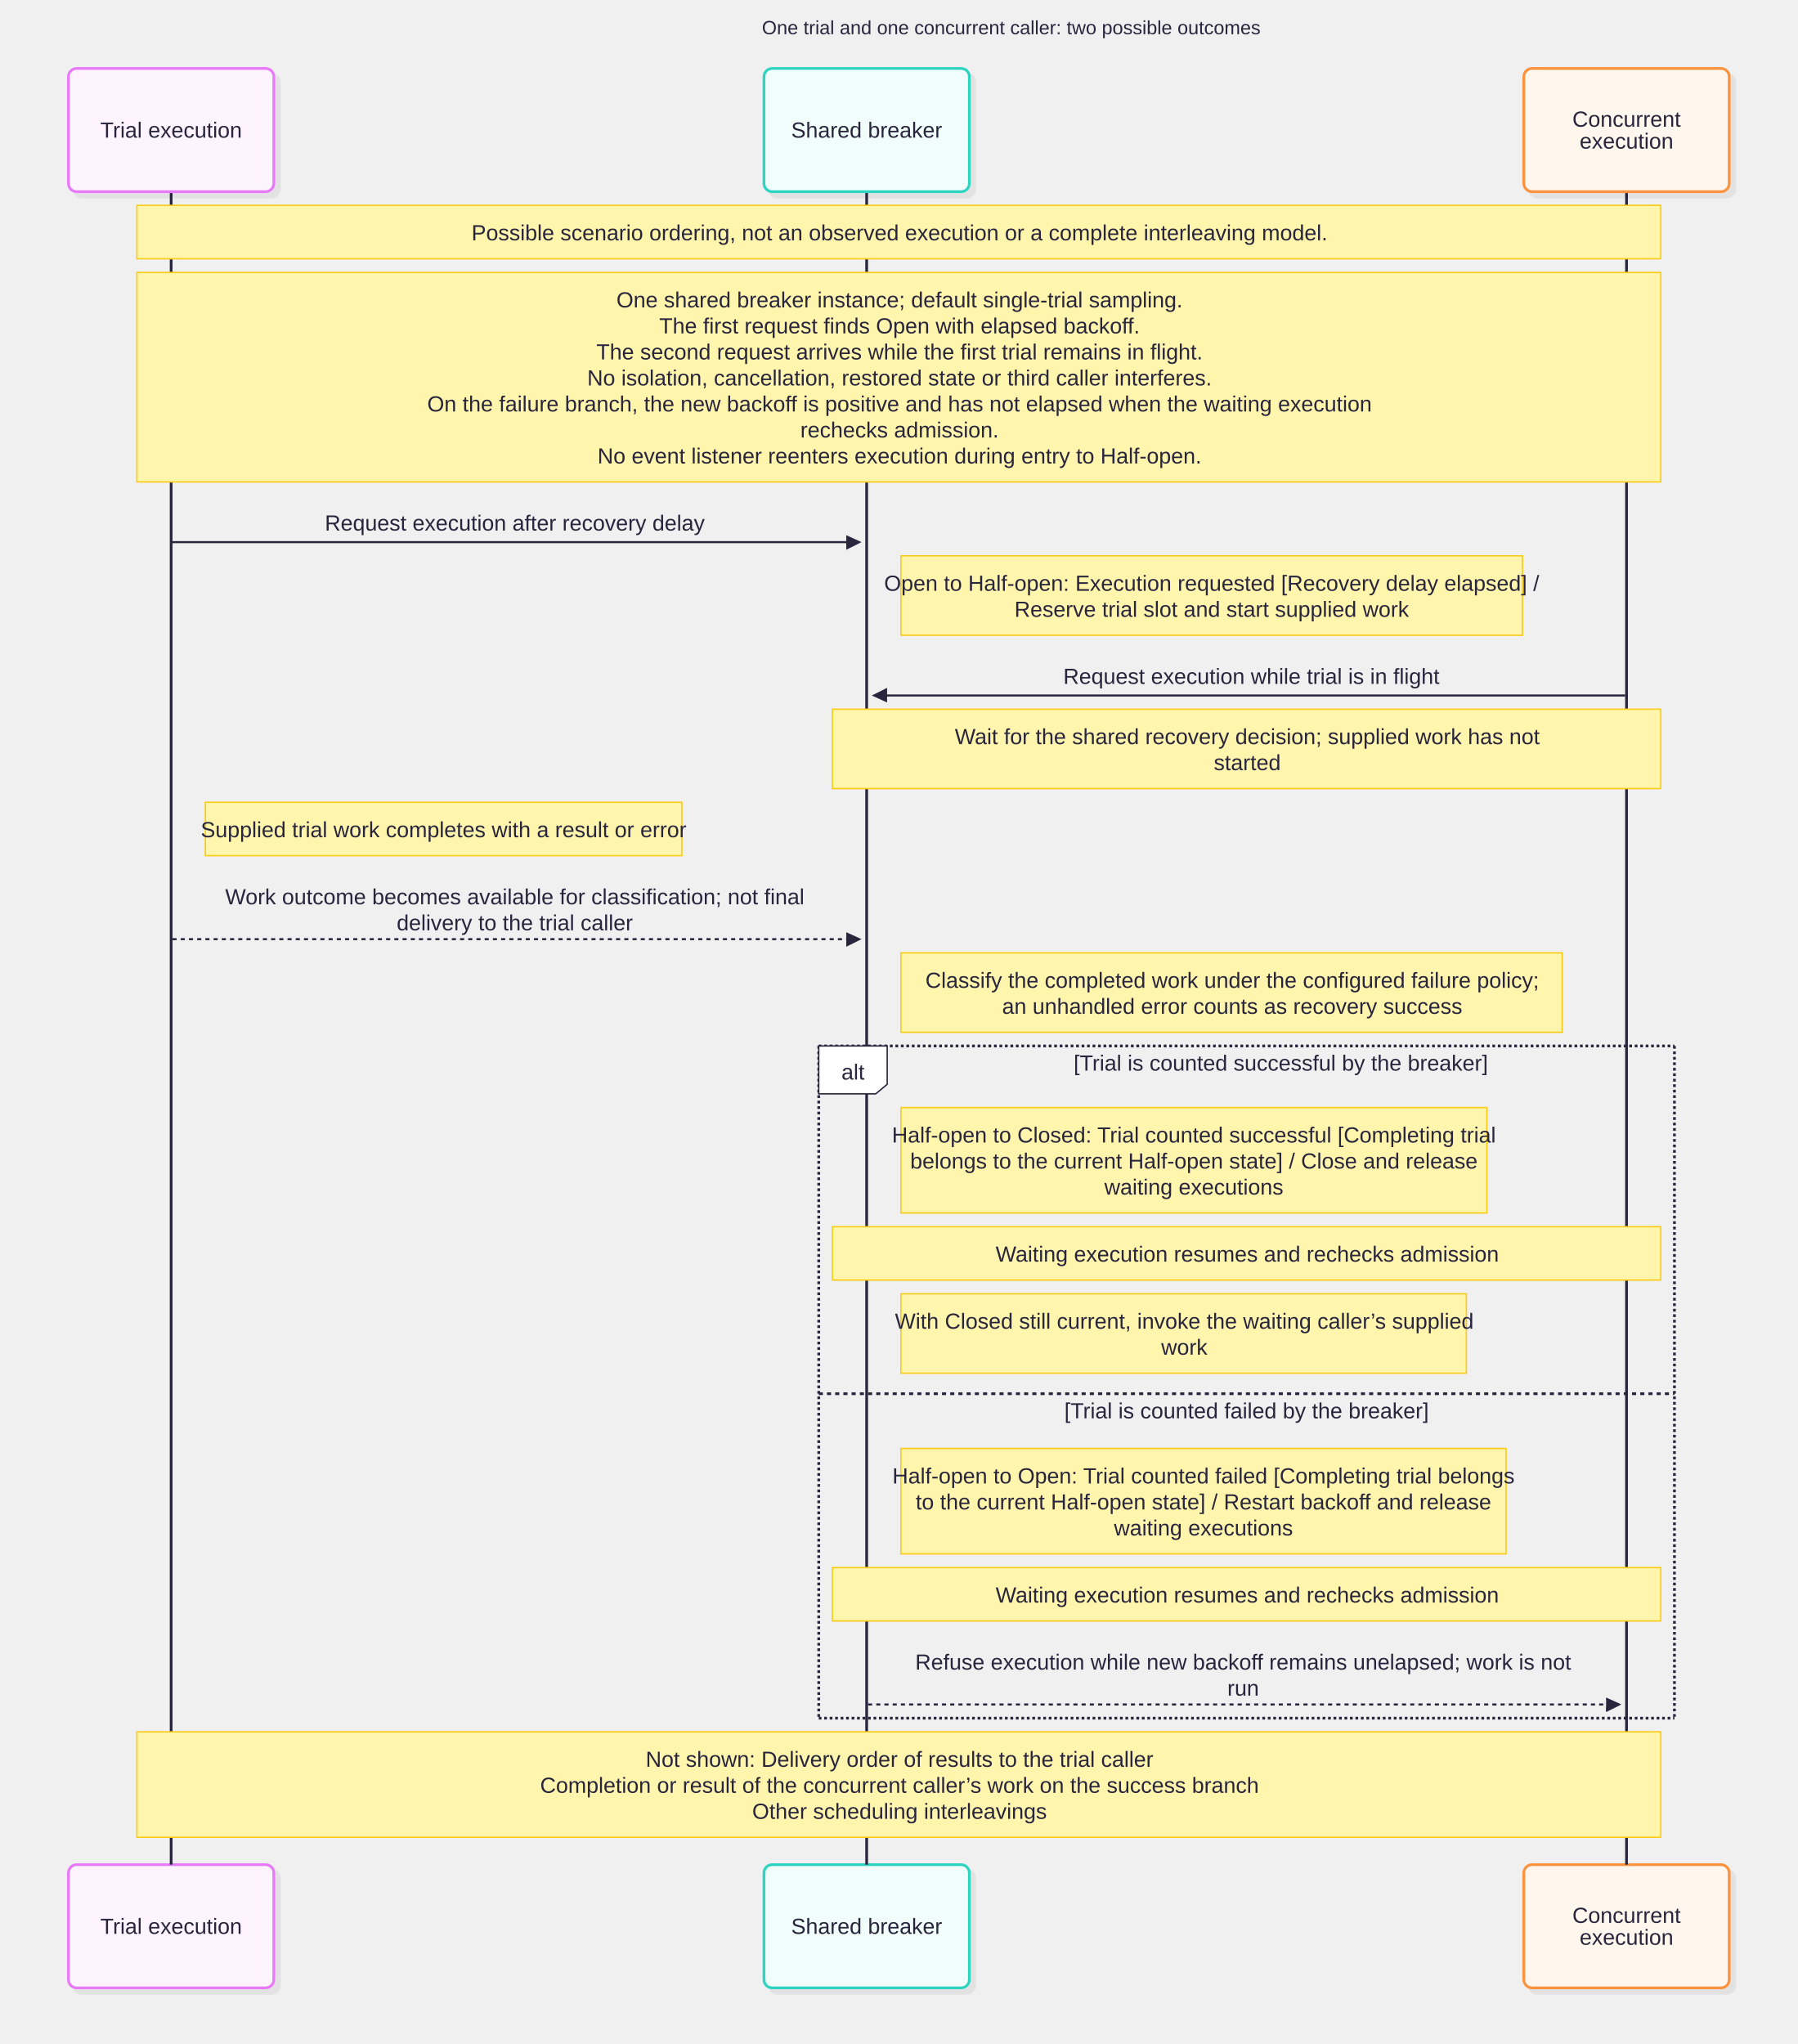
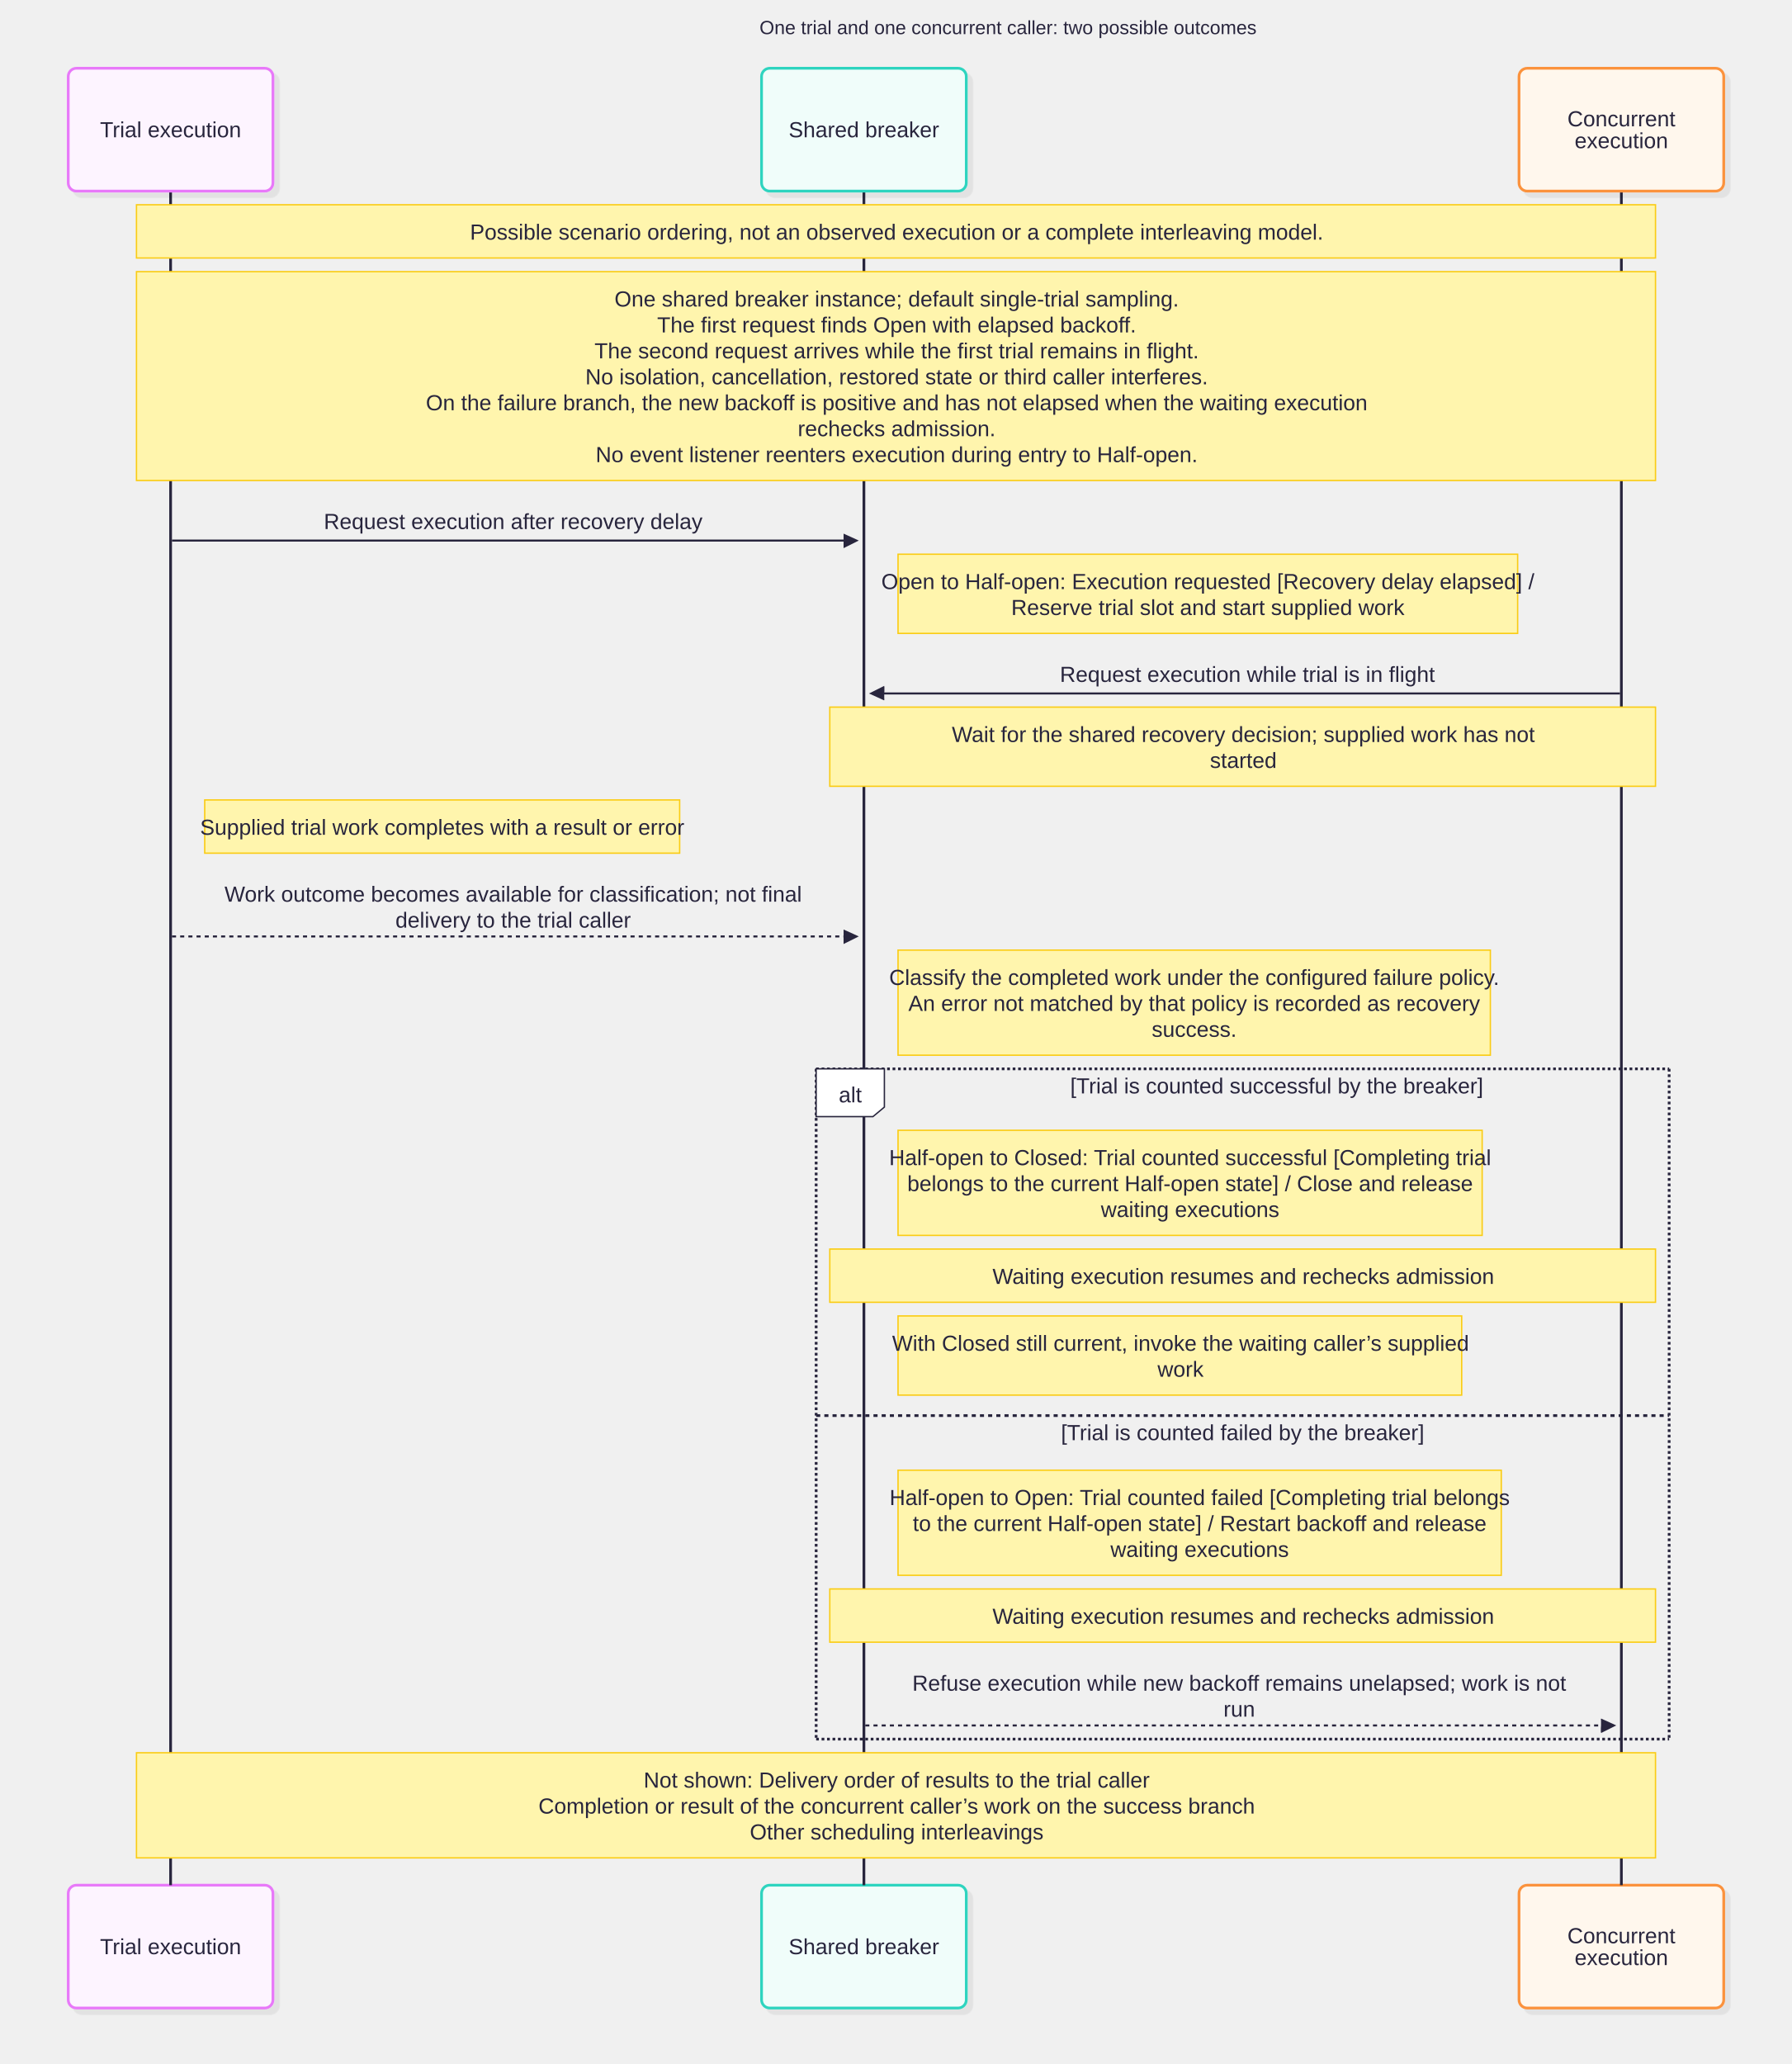
- <svg xmlns="http://www.w3.org/2000/svg" id="my-svg" width="100%" style="max-width: 1800px; background-color: white; max-height: 1800px;" viewBox="-50 -50 1313 1493" role="graphics-document document" aria-roledescription="sequence">
-   <g>
-     <rect x="1063" y="1312" fill="#eaeaea" stroke="#666" width="150" height="90" name="caller" rx="6" ry="6" class="actor actor-bottom" data-look="neo" filter="url(#my-svg-drop-shadow)" style="stroke: rgb(251, 146, 60); fill: rgb(255, 247, 237);" />
-     <text x="1138" y="1357" dominant-baseline="central" alignment-baseline="central" class="actor actor-box" style="text-anchor: middle; font-size: 16px; font-weight: 400;">
+ <svg xmlns="http://www.w3.org/2000/svg" id="my-svg" width="100%" style="max-width: 1800px; background-color: white; max-height: 1800px;" viewBox="-50 -50 1313 1512" role="graphics-document document" aria-roledescription="sequence">
+   <g>
+     <rect x="1063" y="1331" fill="#eaeaea" stroke="#666" width="150" height="90" name="caller" rx="6" ry="6" class="actor actor-bottom" data-look="neo" filter="url(#my-svg-drop-shadow)" style="stroke: rgb(251, 146, 60); fill: rgb(255, 247, 237);" />
+     <text x="1138" y="1376" dominant-baseline="central" alignment-baseline="central" class="actor actor-box" style="text-anchor: middle; font-size: 16px; font-weight: 400;">
      <tspan x="1138" dy="-8">Concurrent</tspan>
    </text>
-     <text x="1138" y="1357" dominant-baseline="central" alignment-baseline="central" class="actor actor-box" style="text-anchor: middle; font-size: 16px; font-weight: 400;">
+     <text x="1138" y="1376" dominant-baseline="central" alignment-baseline="central" class="actor actor-box" style="text-anchor: middle; font-size: 16px; font-weight: 400;">
      <tspan x="1138" dy="8">execution</tspan>
    </text>
  </g>
  <g>
-     <rect x="508" y="1312" fill="#eaeaea" stroke="#666" width="150" height="90" name="breaker" rx="6" ry="6" class="actor actor-bottom" data-look="neo" filter="url(#my-svg-drop-shadow)" style="stroke: rgb(45, 212, 191); fill: rgb(240, 253, 250);" />
-     <text x="583" y="1357" dominant-baseline="central" alignment-baseline="central" class="actor actor-box" style="text-anchor: middle; font-size: 16px; font-weight: 400;">
+     <rect x="508" y="1331" fill="#eaeaea" stroke="#666" width="150" height="90" name="breaker" rx="6" ry="6" class="actor actor-bottom" data-look="neo" filter="url(#my-svg-drop-shadow)" style="stroke: rgb(45, 212, 191); fill: rgb(240, 253, 250);" />
+     <text x="583" y="1376" dominant-baseline="central" alignment-baseline="central" class="actor actor-box" style="text-anchor: middle; font-size: 16px; font-weight: 400;">
      <tspan x="583" dy="0">Shared breaker</tspan>
    </text>
  </g>
  <g>
-     <rect x="0" y="1312" fill="#eaeaea" stroke="#666" width="150" height="90" name="trial" rx="6" ry="6" class="actor actor-bottom" data-look="neo" filter="url(#my-svg-drop-shadow)" style="stroke: rgb(232, 121, 249); fill: rgb(253, 244, 255);" />
-     <text x="75" y="1357" dominant-baseline="central" alignment-baseline="central" class="actor actor-box" style="text-anchor: middle; font-size: 16px; font-weight: 400;">
+     <rect x="0" y="1331" fill="#eaeaea" stroke="#666" width="150" height="90" name="trial" rx="6" ry="6" class="actor actor-bottom" data-look="neo" filter="url(#my-svg-drop-shadow)" style="stroke: rgb(232, 121, 249); fill: rgb(253, 244, 255);" />
+     <text x="75" y="1376" dominant-baseline="central" alignment-baseline="central" class="actor actor-box" style="text-anchor: middle; font-size: 16px; font-weight: 400;">
      <tspan x="75" dy="0">Trial execution</tspan>
    </text>
  </g>
  <g>
-     <line id="actor2" x1="1138" y1="90" x2="1138" y2="1312" class="actor-line 200" stroke-width="0.5px" stroke="#999" name="caller" data-et="life-line" data-id="caller" />
+     <line id="actor2" x1="1138" y1="90" x2="1138" y2="1331" class="actor-line 200" stroke-width="0.5px" stroke="#999" name="caller" data-et="life-line" data-id="caller" />
    <g id="root-2" data-look="neo" data-et="participant" data-type="participant" data-id="caller">
      <rect x="1063" y="0" fill="#eaeaea" stroke="#666" width="150" height="90" name="caller" rx="6" ry="6" class="actor actor-top" data-look="neo" filter="url(#my-svg-drop-shadow)" style="stroke: rgb(251, 146, 60); fill: rgb(255, 247, 237);" />
      <text x="1138" y="45" dominant-baseline="central" alignment-baseline="central" class="actor actor-box" style="text-anchor: middle; font-size: 16px; font-weight: 400;">
        <tspan x="1138" dy="-8">Concurrent</tspan>
      </text>
      <text x="1138" y="45" dominant-baseline="central" alignment-baseline="central" class="actor actor-box" style="text-anchor: middle; font-size: 16px; font-weight: 400;">
        <tspan x="1138" dy="8">execution</tspan>
      </text>
    </g>
  </g>
  <g>
-     <line id="actor1" x1="583" y1="90" x2="583" y2="1312" class="actor-line 200" stroke-width="0.5px" stroke="#999" name="breaker" data-et="life-line" data-id="breaker" />
+     <line id="actor1" x1="583" y1="90" x2="583" y2="1331" class="actor-line 200" stroke-width="0.5px" stroke="#999" name="breaker" data-et="life-line" data-id="breaker" />
    <g id="root-1" data-look="neo" data-et="participant" data-type="participant" data-id="breaker">
      <rect x="508" y="0" fill="#eaeaea" stroke="#666" width="150" height="90" name="breaker" rx="6" ry="6" class="actor actor-top" data-look="neo" filter="url(#my-svg-drop-shadow)" style="stroke: rgb(45, 212, 191); fill: rgb(240, 253, 250);" />
      <text x="583" y="45" dominant-baseline="central" alignment-baseline="central" class="actor actor-box" style="text-anchor: middle; font-size: 16px; font-weight: 400;">
        <tspan x="583" dy="0">Shared breaker</tspan>
      </text>
    </g>
  </g>
  <g>
-     <line id="actor0" x1="75" y1="90" x2="75" y2="1312" class="actor-line 200" stroke-width="0.5px" stroke="#999" name="trial" data-et="life-line" data-id="trial" />
+     <line id="actor0" x1="75" y1="90" x2="75" y2="1331" class="actor-line 200" stroke-width="0.5px" stroke="#999" name="trial" data-et="life-line" data-id="trial" />
    <g id="root-0" data-look="neo" data-et="participant" data-type="participant" data-id="trial">
      <rect x="0" y="0" fill="#eaeaea" stroke="#666" width="150" height="90" name="trial" rx="6" ry="6" class="actor actor-top" data-look="neo" filter="url(#my-svg-drop-shadow)" style="stroke: rgb(232, 121, 249); fill: rgb(253, 244, 255);" />
      <text x="75" y="45" dominant-baseline="central" alignment-baseline="central" class="actor actor-box" style="text-anchor: middle; font-size: 16px; font-weight: 400;">
        <tspan x="75" dy="0">Trial execution</tspan>
      </text>
    </g>
  </g>
  <style>#my-svg{font-family:"Recursive Variable",arial,sans-serif;font-size:14px;fill:#28253D;}@keyframes edge-animation-frame{from{stroke-dashoffset:0;}}@keyframes dash{to{stroke-dashoffset:0;}}#my-svg .edge-animation-slow{stroke-dasharray:9,5!important;stroke-dashoffset:900;animation:dash 50s linear infinite;stroke-linecap:round;}#my-svg .edge-animation-fast{stroke-dasharray:9,5!important;stroke-dashoffset:900;animation:dash 20s linear infinite;stroke-linecap:round;}#my-svg .error-icon{fill:#ffffff;}#my-svg .error-text{fill:#000000;stroke:#000000;}#my-svg .edge-thickness-normal{stroke-width:2px;}#my-svg .edge-thickness-thick{stroke-width:3.5px;}#my-svg .edge-pattern-solid{stroke-dasharray:0;}#my-svg .edge-thickness-invisible{stroke-width:0;fill:none;}#my-svg .edge-pattern-dashed{stroke-dasharray:3;}#my-svg .edge-pattern-dotted{stroke-dasharray:2;}#my-svg .marker{fill:#000000;stroke:#000000;}#my-svg .marker.cross{stroke:#000000;}#my-svg svg{font-family:"Recursive Variable",arial,sans-serif;font-size:14px;}#my-svg p{margin:0;}#my-svg .actor{stroke:#28253D;fill:#ffffff;stroke-width:2;}#my-svg rect.actor.outer-path[data-look="neo"]{filter:url(#drop-shadow);}#my-svg rect.note[data-look="neo"]{stroke:#FACC15;fill:#fff5ad;filter:url(#drop-shadow);}#my-svg text.actor&gt;tspan{fill:#28253D;stroke:none;}#my-svg .actor-line{stroke:#28253D;}#my-svg .innerArc{stroke-width:1.5;stroke-dasharray:none;}#my-svg .messageLine0{stroke-width:1.5;stroke-dasharray:none;stroke:#28253D;}#my-svg .messageLine1{stroke-width:1.5;stroke-dasharray:2,2;stroke:#28253D;}#my-svg [id$="-arrowhead"] path{fill:#28253D;stroke:#28253D;}#my-svg .sequenceNumber{fill:#ffffff;}#my-svg [id$="-sequencenumber"]{fill:#28253D;}#my-svg [id$="-crosshead"] path{fill:#28253D;stroke:#28253D;}#my-svg .messageText{fill:#28253D;stroke:none;}#my-svg .labelBox{stroke:#28253D;fill:#ffffff;filter:url(#drop-shadow);}#my-svg .labelText,#my-svg .labelText&gt;tspan{fill:#28253D;stroke:none;}#my-svg .loopText,#my-svg .loopText&gt;tspan{fill:#28253D;stroke:none;}#my-svg .sectionTitle,#my-svg .sectionTitle&gt;tspan{fill:#28253D;stroke:none;}#my-svg .loopLine{stroke-width:2px;stroke-dasharray:2,2;stroke:#28253D;fill:#28253D;}#my-svg .note{stroke:#FACC15;fill:#fff5ad;}#my-svg .noteText,#my-svg .noteText&gt;tspan{fill:#28253D;stroke:none;}#my-svg .activation0{fill:hsl(-120, 0%, 80%);stroke:hsl(-120, 0%, 70%);}#my-svg .activation1{fill:hsl(-120, 0%, 80%);stroke:hsl(-120, 0%, 70%);}#my-svg .activation2{fill:hsl(-120, 0%, 80%);stroke:hsl(-120, 0%, 70%);}#my-svg .actorPopupMenu{position:absolute;}#my-svg .actorPopupMenuPanel{position:absolute;fill:#ffffff;box-shadow:0px 8px 16px 0px rgba(0,0,0,0.2);filter:drop-shadow(3px 5px 2px rgb(0 0 0 / 0.4));}#my-svg .actor-man circle,#my-svg line{fill:#ffffff;stroke-width:2px;}#my-svg g rect.rect{filter:url(#drop-shadow);stroke:#28253D;}#my-svg .node .neo-node{stroke:#28253D;}#my-svg [data-look="neo"].node rect,#my-svg [data-look="neo"].cluster rect,#my-svg [data-look="neo"].node polygon{stroke:#28253D;filter:url(#my-svg-drop-shadow);}#my-svg [data-look="neo"].swimlane.cluster rect{filter:none;}#my-svg [data-look="neo"].node path{stroke:#28253D;stroke-width:2px;}#my-svg [data-look="neo"].node .outer-path{filter:url(#my-svg-drop-shadow);}#my-svg [data-look="neo"].node .neo-line path{stroke:#28253D;filter:none;}#my-svg [data-look="neo"].node circle{stroke:#28253D;filter:url(#my-svg-drop-shadow);}#my-svg [data-look="neo"].node circle .state-start{fill:#000000;}#my-svg [data-look="neo"].icon-shape .icon{fill:#28253D;filter:url(#my-svg-drop-shadow);}#my-svg [data-look="neo"].icon-shape .icon-neo path{stroke:#28253D;filter:url(#my-svg-drop-shadow);}#my-svg :root{--mermaid-font-family:"trebuchet ms",verdana,arial,sans-serif;}</style>
  <g />
  <defs>
    <symbol id="my-svg-computer" width="24" height="24">
      <path transform="scale(.5)" d="M2 2v13h20v-13h-20zm18 11h-16v-9h16v9zm-10.228 6l.466-1h3.524l.467 1h-4.457zm14.228 3h-24l2-6h2.104l-1.33 4h18.45l-1.297-4h2.073l2 6zm-5-10h-14v-7h14v7z" />
    </symbol>
  </defs>
  <defs>
    <symbol id="my-svg-database" fill-rule="evenodd" clip-rule="evenodd">
      <path transform="scale(.5)" d="M12.258.001l.256.004.255.005.253.008.251.01.249.012.247.015.246.016.242.019.241.02.239.023.236.024.233.027.231.028.229.031.225.032.223.034.22.036.217.038.214.04.211.041.208.043.205.045.201.046.198.048.194.05.191.051.187.053.183.054.18.056.175.057.172.059.168.06.163.061.16.063.155.064.15.066.074.033.073.033.071.034.07.034.069.035.068.035.067.035.066.035.064.036.064.036.062.036.06.036.06.037.058.037.058.037.055.038.055.038.053.038.052.038.051.039.05.039.048.039.047.039.045.04.044.04.043.04.041.04.04.041.039.041.037.041.036.041.034.041.033.042.032.042.03.042.029.042.027.042.026.043.024.043.023.043.021.043.02.043.018.044.017.043.015.044.013.044.012.044.011.045.009.044.007.045.006.045.004.045.002.045.001.045v17l-.001.045-.002.045-.004.045-.006.045-.007.045-.009.044-.011.045-.012.044-.013.044-.015.044-.017.043-.018.044-.02.043-.021.043-.023.043-.024.043-.026.043-.027.042-.029.042-.03.042-.032.042-.033.042-.034.041-.036.041-.037.041-.039.041-.04.041-.041.04-.043.04-.044.04-.045.04-.047.039-.048.039-.05.039-.051.039-.052.038-.053.038-.055.038-.055.038-.058.037-.058.037-.06.037-.06.036-.062.036-.064.036-.064.036-.066.035-.067.035-.068.035-.069.035-.07.034-.071.034-.073.033-.074.033-.15.066-.155.064-.16.063-.163.061-.168.06-.172.059-.175.057-.18.056-.183.054-.187.053-.191.051-.194.05-.198.048-.201.046-.205.045-.208.043-.211.041-.214.04-.217.038-.22.036-.223.034-.225.032-.229.031-.231.028-.233.027-.236.024-.239.023-.241.02-.242.019-.246.016-.247.015-.249.012-.251.01-.253.008-.255.005-.256.004-.258.001-.258-.001-.256-.004-.255-.005-.253-.008-.251-.01-.249-.012-.247-.015-.245-.016-.243-.019-.241-.02-.238-.023-.236-.024-.234-.027-.231-.028-.228-.031-.226-.032-.223-.034-.22-.036-.217-.038-.214-.04-.211-.041-.208-.043-.204-.045-.201-.046-.198-.048-.195-.05-.19-.051-.187-.053-.184-.054-.179-.056-.176-.057-.172-.059-.167-.06-.164-.061-.159-.063-.155-.064-.151-.066-.074-.033-.072-.033-.072-.034-.07-.034-.069-.035-.068-.035-.067-.035-.066-.035-.064-.036-.063-.036-.062-.036-.061-.036-.06-.037-.058-.037-.057-.037-.056-.038-.055-.038-.053-.038-.052-.038-.051-.039-.049-.039-.049-.039-.046-.039-.046-.04-.044-.04-.043-.04-.041-.04-.04-.041-.039-.041-.037-.041-.036-.041-.034-.041-.033-.042-.032-.042-.03-.042-.029-.042-.027-.042-.026-.043-.024-.043-.023-.043-.021-.043-.02-.043-.018-.044-.017-.043-.015-.044-.013-.044-.012-.044-.011-.045-.009-.044-.007-.045-.006-.045-.004-.045-.002-.045-.001-.045v-17l.001-.045.002-.045.004-.045.006-.045.007-.045.009-.044.011-.045.012-.044.013-.044.015-.044.017-.043.018-.044.02-.043.021-.043.023-.043.024-.043.026-.043.027-.042.029-.042.03-.042.032-.042.033-.042.034-.041.036-.041.037-.041.039-.041.04-.041.041-.04.043-.04.044-.04.046-.04.046-.039.049-.039.049-.039.051-.039.052-.038.053-.038.055-.038.056-.038.057-.037.058-.037.06-.037.061-.036.062-.036.063-.036.064-.036.066-.035.067-.035.068-.035.069-.035.07-.034.072-.034.072-.033.074-.033.151-.066.155-.064.159-.063.164-.061.167-.06.172-.059.176-.057.179-.056.184-.054.187-.053.19-.051.195-.05.198-.048.201-.046.204-.045.208-.043.211-.041.214-.04.217-.038.22-.036.223-.034.226-.032.228-.031.231-.028.234-.027.236-.024.238-.023.241-.02.243-.019.245-.016.247-.015.249-.012.251-.01.253-.008.255-.005.256-.004.258-.001.258.001zm-9.258 20.499v.01l.001.021.003.021.004.022.005.021.006.022.007.022.009.023.01.022.011.023.012.023.013.023.015.023.016.024.017.023.018.024.019.024.021.024.022.025.023.024.024.025.052.049.056.05.061.051.066.051.07.051.075.051.079.052.084.052.088.052.092.052.097.052.102.051.105.052.11.052.114.051.119.051.123.051.127.05.131.05.135.05.139.048.144.049.147.047.152.047.155.047.16.045.163.045.167.043.171.043.176.041.178.041.183.039.187.039.19.037.194.035.197.035.202.033.204.031.209.03.212.029.216.027.219.025.222.024.226.021.23.02.233.018.236.016.24.015.243.012.246.01.249.008.253.005.256.004.259.001.26-.001.257-.004.254-.005.25-.008.247-.011.244-.012.241-.014.237-.016.233-.018.231-.021.226-.021.224-.024.22-.026.216-.027.212-.028.21-.031.205-.031.202-.034.198-.034.194-.036.191-.037.187-.039.183-.04.179-.04.175-.042.172-.043.168-.044.163-.045.16-.046.155-.046.152-.047.148-.048.143-.049.139-.049.136-.05.131-.05.126-.05.123-.051.118-.052.114-.051.11-.052.106-.052.101-.052.096-.052.092-.052.088-.053.083-.051.079-.052.074-.052.07-.051.065-.051.06-.051.056-.05.051-.05.023-.024.023-.025.021-.024.02-.024.019-.024.018-.024.017-.024.015-.023.014-.024.013-.023.012-.023.01-.023.01-.022.008-.022.006-.022.006-.022.004-.022.004-.021.001-.021.001-.021v-4.127l-.077.055-.08.053-.083.054-.085.053-.087.052-.09.052-.093.051-.095.05-.097.05-.1.049-.102.049-.105.048-.106.047-.109.047-.111.046-.114.045-.115.045-.118.044-.12.043-.122.042-.124.042-.126.041-.128.04-.13.04-.132.038-.134.038-.135.037-.138.037-.139.035-.142.035-.143.034-.144.033-.147.032-.148.031-.15.03-.151.03-.153.029-.154.027-.156.027-.158.026-.159.025-.161.024-.162.023-.163.022-.165.021-.166.02-.167.019-.169.018-.169.017-.171.016-.173.015-.173.014-.175.013-.175.012-.177.011-.178.01-.179.008-.179.008-.181.006-.182.005-.182.004-.184.003-.184.002h-.37l-.184-.002-.184-.003-.182-.004-.182-.005-.181-.006-.179-.008-.179-.008-.178-.01-.176-.011-.176-.012-.175-.013-.173-.014-.172-.015-.171-.016-.17-.017-.169-.018-.167-.019-.166-.02-.165-.021-.163-.022-.162-.023-.161-.024-.159-.025-.157-.026-.156-.027-.155-.027-.153-.029-.151-.03-.15-.03-.148-.031-.146-.032-.145-.033-.143-.034-.141-.035-.14-.035-.137-.037-.136-.037-.134-.038-.132-.038-.13-.04-.128-.04-.126-.041-.124-.042-.122-.042-.12-.044-.117-.043-.116-.045-.113-.045-.112-.046-.109-.047-.106-.047-.105-.048-.102-.049-.1-.049-.097-.05-.095-.05-.093-.052-.09-.051-.087-.052-.085-.053-.083-.054-.08-.054-.077-.054v4.127zm0-5.654v.011l.001.021.003.021.004.021.005.022.006.022.007.022.009.022.01.022.011.023.012.023.013.023.015.024.016.023.017.024.018.024.019.024.021.024.022.024.023.025.024.024.052.05.056.05.061.05.066.051.07.051.075.052.079.051.084.052.088.052.092.052.097.052.102.052.105.052.11.051.114.051.119.052.123.05.127.051.131.05.135.049.139.049.144.048.147.048.152.047.155.046.16.045.163.045.167.044.171.042.176.042.178.04.183.04.187.038.19.037.194.036.197.034.202.033.204.032.209.03.212.028.216.027.219.025.222.024.226.022.23.02.233.018.236.016.24.014.243.012.246.01.249.008.253.006.256.003.259.001.26-.001.257-.003.254-.006.25-.008.247-.01.244-.012.241-.015.237-.016.233-.018.231-.02.226-.022.224-.024.22-.025.216-.027.212-.029.21-.03.205-.032.202-.033.198-.035.194-.036.191-.037.187-.039.183-.039.179-.041.175-.042.172-.043.168-.044.163-.045.16-.045.155-.047.152-.047.148-.048.143-.048.139-.05.136-.049.131-.05.126-.051.123-.051.118-.051.114-.052.11-.052.106-.052.101-.052.096-.052.092-.052.088-.052.083-.052.079-.052.074-.051.07-.052.065-.051.06-.05.056-.051.051-.049.023-.025.023-.024.021-.025.02-.024.019-.024.018-.024.017-.024.015-.023.014-.023.013-.024.012-.022.01-.023.01-.023.008-.022.006-.022.006-.022.004-.021.004-.022.001-.021.001-.021v-4.139l-.077.054-.08.054-.083.054-.085.052-.087.053-.09.051-.093.051-.095.051-.097.05-.1.049-.102.049-.105.048-.106.047-.109.047-.111.046-.114.045-.115.044-.118.044-.12.044-.122.042-.124.042-.126.041-.128.04-.13.039-.132.039-.134.038-.135.037-.138.036-.139.036-.142.035-.143.033-.144.033-.147.033-.148.031-.15.03-.151.03-.153.028-.154.028-.156.027-.158.026-.159.025-.161.024-.162.023-.163.022-.165.021-.166.02-.167.019-.169.018-.169.017-.171.016-.173.015-.173.014-.175.013-.175.012-.177.011-.178.009-.179.009-.179.007-.181.007-.182.005-.182.004-.184.003-.184.002h-.37l-.184-.002-.184-.003-.182-.004-.182-.005-.181-.007-.179-.007-.179-.009-.178-.009-.176-.011-.176-.012-.175-.013-.173-.014-.172-.015-.171-.016-.17-.017-.169-.018-.167-.019-.166-.02-.165-.021-.163-.022-.162-.023-.161-.024-.159-.025-.157-.026-.156-.027-.155-.028-.153-.028-.151-.03-.15-.03-.148-.031-.146-.033-.145-.033-.143-.033-.141-.035-.14-.036-.137-.036-.136-.037-.134-.038-.132-.039-.13-.039-.128-.04-.126-.041-.124-.042-.122-.043-.12-.043-.117-.044-.116-.044-.113-.046-.112-.046-.109-.046-.106-.047-.105-.048-.102-.049-.1-.049-.097-.05-.095-.051-.093-.051-.09-.051-.087-.053-.085-.052-.083-.054-.08-.054-.077-.054v4.139zm0-5.666v.011l.001.02.003.022.004.021.005.022.006.021.007.022.009.023.01.022.011.023.012.023.013.023.015.023.016.024.017.024.018.023.019.024.021.025.022.024.023.024.024.025.052.05.056.05.061.05.066.051.07.051.075.052.079.051.084.052.088.052.092.052.097.052.102.052.105.051.11.052.114.051.119.051.123.051.127.05.131.05.135.05.139.049.144.048.147.048.152.047.155.046.16.045.163.045.167.043.171.043.176.042.178.04.183.04.187.038.19.037.194.036.197.034.202.033.204.032.209.03.212.028.216.027.219.025.222.024.226.021.23.02.233.018.236.017.24.014.243.012.246.01.249.008.253.006.256.003.259.001.26-.001.257-.003.254-.006.25-.008.247-.01.244-.013.241-.014.237-.016.233-.018.231-.02.226-.022.224-.024.22-.025.216-.027.212-.029.21-.03.205-.032.202-.033.198-.035.194-.036.191-.037.187-.039.183-.039.179-.041.175-.042.172-.043.168-.044.163-.045.16-.045.155-.047.152-.047.148-.048.143-.049.139-.049.136-.049.131-.051.126-.05.123-.051.118-.052.114-.051.11-.052.106-.052.101-.052.096-.052.092-.052.088-.052.083-.052.079-.052.074-.052.07-.051.065-.051.06-.051.056-.05.051-.049.023-.025.023-.025.021-.024.02-.024.019-.024.018-.024.017-.024.015-.023.014-.024.013-.023.012-.023.01-.022.01-.023.008-.022.006-.022.006-.022.004-.022.004-.021.001-.021.001-.021v-4.153l-.077.054-.08.054-.083.053-.085.053-.087.053-.09.051-.093.051-.095.051-.097.05-.1.049-.102.048-.105.048-.106.048-.109.046-.111.046-.114.046-.115.044-.118.044-.12.043-.122.043-.124.042-.126.041-.128.04-.13.039-.132.039-.134.038-.135.037-.138.036-.139.036-.142.034-.143.034-.144.033-.147.032-.148.032-.15.03-.151.03-.153.028-.154.028-.156.027-.158.026-.159.024-.161.024-.162.023-.163.023-.165.021-.166.02-.167.019-.169.018-.169.017-.171.016-.173.015-.173.014-.175.013-.175.012-.177.01-.178.01-.179.009-.179.007-.181.006-.182.006-.182.004-.184.003-.184.001-.185.001-.185-.001-.184-.001-.184-.003-.182-.004-.182-.006-.181-.006-.179-.007-.179-.009-.178-.01-.176-.01-.176-.012-.175-.013-.173-.014-.172-.015-.171-.016-.17-.017-.169-.018-.167-.019-.166-.02-.165-.021-.163-.023-.162-.023-.161-.024-.159-.024-.157-.026-.156-.027-.155-.028-.153-.028-.151-.03-.15-.03-.148-.032-.146-.032-.145-.033-.143-.034-.141-.034-.14-.036-.137-.036-.136-.037-.134-.038-.132-.039-.13-.039-.128-.041-.126-.041-.124-.041-.122-.043-.12-.043-.117-.044-.116-.044-.113-.046-.112-.046-.109-.046-.106-.048-.105-.048-.102-.048-.1-.05-.097-.049-.095-.051-.093-.051-.09-.052-.087-.052-.085-.053-.083-.053-.08-.054-.077-.054v4.153zm8.74-8.179l-.257.004-.254.005-.25.008-.247.011-.244.012-.241.014-.237.016-.233.018-.231.021-.226.022-.224.023-.22.026-.216.027-.212.028-.21.031-.205.032-.202.033-.198.034-.194.036-.191.038-.187.038-.183.04-.179.041-.175.042-.172.043-.168.043-.163.045-.16.046-.155.046-.152.048-.148.048-.143.048-.139.049-.136.05-.131.05-.126.051-.123.051-.118.051-.114.052-.11.052-.106.052-.101.052-.096.052-.092.052-.088.052-.083.052-.079.052-.074.051-.07.052-.065.051-.06.05-.056.05-.051.05-.023.025-.023.024-.021.024-.02.025-.019.024-.018.024-.017.023-.015.024-.014.023-.013.023-.012.023-.01.023-.01.022-.008.022-.006.023-.006.021-.004.022-.004.021-.001.021-.001.021.001.021.001.021.004.021.004.022.006.021.006.023.008.022.01.022.01.023.012.023.013.023.014.023.015.024.017.023.018.024.019.024.02.025.021.024.023.024.023.025.051.05.056.05.06.05.065.051.07.052.074.051.079.052.083.052.088.052.092.052.096.052.101.052.106.052.11.052.114.052.118.051.123.051.126.051.131.05.136.05.139.049.143.048.148.048.152.048.155.046.16.046.163.045.168.043.172.043.175.042.179.041.183.04.187.038.191.038.194.036.198.034.202.033.205.032.21.031.212.028.216.027.22.026.224.023.226.022.231.021.233.018.237.016.241.014.244.012.247.011.25.008.254.005.257.004.26.001.26-.001.257-.004.254-.005.25-.008.247-.011.244-.012.241-.014.237-.016.233-.018.231-.021.226-.022.224-.023.22-.026.216-.027.212-.028.21-.031.205-.032.202-.033.198-.034.194-.036.191-.038.187-.038.183-.04.179-.041.175-.042.172-.043.168-.043.163-.045.16-.046.155-.046.152-.048.148-.048.143-.048.139-.049.136-.05.131-.05.126-.051.123-.051.118-.051.114-.052.11-.052.106-.052.101-.052.096-.052.092-.052.088-.052.083-.052.079-.052.074-.051.07-.052.065-.051.06-.05.056-.05.051-.05.023-.025.023-.024.021-.024.02-.025.019-.024.018-.024.017-.023.015-.024.014-.023.013-.023.012-.023.01-.023.01-.022.008-.022.006-.023.006-.021.004-.022.004-.021.001-.021.001-.021-.001-.021-.001-.021-.004-.021-.004-.022-.006-.021-.006-.023-.008-.022-.01-.022-.01-.023-.012-.023-.013-.023-.014-.023-.015-.024-.017-.023-.018-.024-.019-.024-.02-.025-.021-.024-.023-.024-.023-.025-.051-.05-.056-.05-.06-.05-.065-.051-.07-.052-.074-.051-.079-.052-.083-.052-.088-.052-.092-.052-.096-.052-.101-.052-.106-.052-.11-.052-.114-.052-.118-.051-.123-.051-.126-.051-.131-.05-.136-.05-.139-.049-.143-.048-.148-.048-.152-.048-.155-.046-.16-.046-.163-.045-.168-.043-.172-.043-.175-.042-.179-.041-.183-.04-.187-.038-.191-.038-.194-.036-.198-.034-.202-.033-.205-.032-.21-.031-.212-.028-.216-.027-.22-.026-.224-.023-.226-.022-.231-.021-.233-.018-.237-.016-.241-.014-.244-.012-.247-.011-.25-.008-.254-.005-.257-.004-.26-.001-.26.001z" />
    </symbol>
  </defs>
  <defs>
    <symbol id="my-svg-clock" width="24" height="24">
      <path transform="scale(.5)" d="M12 2c5.514 0 10 4.486 10 10s-4.486 10-10 10-10-4.486-10-10 4.486-10 10-10zm0-2c-6.627 0-12 5.373-12 12s5.373 12 12 12 12-5.373 12-12-5.373-12-12-12zm5.848 12.459c.202.038.202.333.001.372-1.907.361-6.045 1.111-6.547 1.111-.719 0-1.301-.582-1.301-1.301 0-.512.77-5.447 1.125-7.445.034-.192.312-.181.343.014l.985 6.238 5.394 1.011z" />
    </symbol>
  </defs>
  <defs>
    <marker id="my-svg-arrowhead" refX="7.9" refY="5" markerUnits="userSpaceOnUse" markerWidth="12" markerHeight="12" orient="auto-start-reverse">
      <path d="M -1 0 L 10 5 L 0 10 z" />
    </marker>
  </defs>
  <defs>
    <marker id="my-svg-crosshead" markerWidth="15" markerHeight="8" orient="auto" refX="4" refY="4.5">
      <path fill="none" stroke="#000000" stroke-width="1pt" d="M 1,2 L 6,7 M 6,2 L 1,7" style="stroke-dasharray: 0, 0;" />
    </marker>
  </defs>
  <defs>
    <marker id="my-svg-filled-head" refX="15.5" refY="7" markerWidth="20" markerHeight="28" orient="auto">
      <path d="M 18,7 L9,13 L14,7 L9,1 Z" />
    </marker>
  </defs>
  <defs>
    <marker id="my-svg-sequencenumber" refX="15" refY="15" markerWidth="60" markerHeight="40" orient="auto">
      <circle cx="15" cy="15" r="6" />
    </marker>
  </defs>
  <defs>
    <marker id="my-svg-solidTopArrowHead" refX="7.9" refY="7.25" markerUnits="userSpaceOnUse" markerWidth="12" markerHeight="12" orient="auto-start-reverse">
      <path d="M 0 0 L 10 8 L 0 8 z" />
    </marker>
  </defs>
  <defs>
    <marker id="my-svg-solidBottomArrowHead" refX="7.9" refY="0.75" markerUnits="userSpaceOnUse" markerWidth="12" markerHeight="12" orient="auto-start-reverse">
      <path d="M 0 0 L 10 0 L 0 8 z" />
    </marker>
  </defs>
  <defs>
    <marker id="my-svg-stickTopArrowHead" refX="7.5" refY="7" markerUnits="userSpaceOnUse" markerWidth="12" markerHeight="12" orient="auto-start-reverse">
      <path d="M 0 0 L 7 7" stroke="black" stroke-width="1.5" fill="none" />
    </marker>
  </defs>
  <defs>
    <marker id="my-svg-stickBottomArrowHead" refX="7.5" refY="0" markerUnits="userSpaceOnUse" markerWidth="12" markerHeight="12" orient="auto-start-reverse">
      <path d="M 0 7 L 7 0" stroke="black" stroke-width="1.5" fill="none" />
    </marker>
  </defs>
  <defs>
    <filter id="my-svg-drop-shadow" height="130%" width="130%">
      <feDropShadow dx="4" dy="4" stdDeviation="0" flood-opacity="0.06" flood-color="#000000" />
    </filter>
  </defs>
  <g data-et="note" data-id="i0">
    <rect x="50" y="100" fill="#EDF2AE" stroke="#666" width="1113" height="39" class="note" data-look="neo" />
    <text x="607" y="105" text-anchor="middle" dominant-baseline="middle" alignment-baseline="middle" class="noteText" dy="1em" style="font-size: 16px; font-weight: 400;">
      <tspan x="607">Possible scenario ordering, not an observed execution or a complete interleaving model.</tspan>
    </text>
  </g>
  <g data-et="note" data-id="i1">
    <rect x="50" y="149" fill="#EDF2AE" stroke="#666" width="1113" height="153" class="note" data-look="neo" />
    <text x="607" y="154" text-anchor="middle" dominant-baseline="middle" alignment-baseline="middle" class="noteText" dy="1em" style="font-size: 16px; font-weight: 400;">
      <tspan x="607">One shared breaker instance; default single-trial sampling.</tspan>
    </text>
    <text x="607" y="173" text-anchor="middle" dominant-baseline="middle" alignment-baseline="middle" class="noteText" dy="1em" style="font-size: 16px; font-weight: 400;">
      <tspan x="607">The first request finds Open with elapsed backoff.</tspan>
    </text>
    <text x="607" y="192" text-anchor="middle" dominant-baseline="middle" alignment-baseline="middle" class="noteText" dy="1em" style="font-size: 16px; font-weight: 400;">
      <tspan x="607">The second request arrives while the first trial remains in flight.</tspan>
    </text>
    <text x="607" y="211" text-anchor="middle" dominant-baseline="middle" alignment-baseline="middle" class="noteText" dy="1em" style="font-size: 16px; font-weight: 400;">
      <tspan x="607">No isolation, cancellation, restored state or third caller interferes.</tspan>
    </text>
    <text x="607" y="230" text-anchor="middle" dominant-baseline="middle" alignment-baseline="middle" class="noteText" dy="1em" style="font-size: 16px; font-weight: 400;">
      <tspan x="607">On the failure branch, the new backoff is positive and has not elapsed when the waiting execution</tspan>
    </text>
    <text x="607" y="249" text-anchor="middle" dominant-baseline="middle" alignment-baseline="middle" class="noteText" dy="1em" style="font-size: 16px; font-weight: 400;">
      <tspan x="607">rechecks admission.</tspan>
    </text>
    <text x="607" y="268" text-anchor="middle" dominant-baseline="middle" alignment-baseline="middle" class="noteText" dy="1em" style="font-size: 16px; font-weight: 400;">
      <tspan x="607">No event listener reenters execution during entry to Half-open.</tspan>
    </text>
  </g>
  <g data-et="note" data-id="i3">
    <rect x="608" y="356" fill="#EDF2AE" stroke="#666" width="454" height="58" class="note" data-look="neo" />
    <text x="835" y="361" text-anchor="middle" dominant-baseline="middle" alignment-baseline="middle" class="noteText" dy="1em" style="font-size: 16px; font-weight: 400;">
      <tspan x="835">Open to Half-open: Execution requested [Recovery delay elapsed] /</tspan>
    </text>
    <text x="835" y="380" text-anchor="middle" dominant-baseline="middle" alignment-baseline="middle" class="noteText" dy="1em" style="font-size: 16px; font-weight: 400;">
      <tspan x="835">Reserve trial slot and start supplied work</tspan>
    </text>
  </g>
  <g data-et="note" data-id="i5">
    <rect x="558" y="468" fill="#EDF2AE" stroke="#666" width="605" height="58" class="note" data-look="neo" />
    <text x="861" y="473" text-anchor="middle" dominant-baseline="middle" alignment-baseline="middle" class="noteText" dy="1em" style="font-size: 16px; font-weight: 400;">
      <tspan x="861">Wait for the shared recovery decision; supplied work has not</tspan>
    </text>
    <text x="861" y="492" text-anchor="middle" dominant-baseline="middle" alignment-baseline="middle" class="noteText" dy="1em" style="font-size: 16px; font-weight: 400;">
      <tspan x="861">started</tspan>
    </text>
  </g>
  <g data-et="note" data-id="i6">
    <rect x="100" y="536" fill="#EDF2AE" stroke="#666" width="348" height="39" class="note" data-look="neo" />
    <text x="274" y="541" text-anchor="middle" dominant-baseline="middle" alignment-baseline="middle" class="noteText" dy="1em" style="font-size: 16px; font-weight: 400;">
      <tspan x="274">Supplied trial work completes with a result or error</tspan>
    </text>
  </g>
  <g data-et="note" data-id="i8">
-     <rect x="608" y="646" fill="#EDF2AE" stroke="#666" width="483" height="58" class="note" data-look="neo" />
-     <text x="850" y="651" text-anchor="middle" dominant-baseline="middle" alignment-baseline="middle" class="noteText" dy="1em" style="font-size: 16px; font-weight: 400;">
-       <tspan x="850">Classify the completed work under the configured failure policy;</tspan>
-     </text>
-     <text x="850" y="670" text-anchor="middle" dominant-baseline="middle" alignment-baseline="middle" class="noteText" dy="1em" style="font-size: 16px; font-weight: 400;">
-       <tspan x="850">an unhandled error counts as recovery success</tspan>
+     <rect x="608" y="646" fill="#EDF2AE" stroke="#666" width="434" height="77" class="note" data-look="neo" />
+     <text x="825" y="651" text-anchor="middle" dominant-baseline="middle" alignment-baseline="middle" class="noteText" dy="1em" style="font-size: 16px; font-weight: 400;">
+       <tspan x="825">Classify the completed work under the configured failure policy.</tspan>
+     </text>
+     <text x="825" y="670" text-anchor="middle" dominant-baseline="middle" alignment-baseline="middle" class="noteText" dy="1em" style="font-size: 16px; font-weight: 400;">
+       <tspan x="825">An error not matched by that policy is recorded as recovery</tspan>
+     </text>
+     <text x="825" y="689" text-anchor="middle" dominant-baseline="middle" alignment-baseline="middle" class="noteText" dy="1em" style="font-size: 16px; font-weight: 400;">
+       <tspan x="825">success.</tspan>
    </text>
  </g>
  <g data-et="note" data-id="i10">
-     <rect x="608" y="759" fill="#EDF2AE" stroke="#666" width="428" height="77" class="note" data-look="neo" />
-     <text x="822" y="764" text-anchor="middle" dominant-baseline="middle" alignment-baseline="middle" class="noteText" dy="1em" style="font-size: 16px; font-weight: 400;">
+     <rect x="608" y="778" fill="#EDF2AE" stroke="#666" width="428" height="77" class="note" data-look="neo" />
+     <text x="822" y="783" text-anchor="middle" dominant-baseline="middle" alignment-baseline="middle" class="noteText" dy="1em" style="font-size: 16px; font-weight: 400;">
      <tspan x="822">Half-open to Closed: Trial counted successful [Completing trial</tspan>
    </text>
-     <text x="822" y="783" text-anchor="middle" dominant-baseline="middle" alignment-baseline="middle" class="noteText" dy="1em" style="font-size: 16px; font-weight: 400;">
+     <text x="822" y="802" text-anchor="middle" dominant-baseline="middle" alignment-baseline="middle" class="noteText" dy="1em" style="font-size: 16px; font-weight: 400;">
      <tspan x="822">belongs to the current Half-open state] / Close and release</tspan>
    </text>
-     <text x="822" y="802" text-anchor="middle" dominant-baseline="middle" alignment-baseline="middle" class="noteText" dy="1em" style="font-size: 16px; font-weight: 400;">
+     <text x="822" y="821" text-anchor="middle" dominant-baseline="middle" alignment-baseline="middle" class="noteText" dy="1em" style="font-size: 16px; font-weight: 400;">
      <tspan x="822">waiting executions</tspan>
    </text>
  </g>
  <g data-et="note" data-id="i11">
-     <rect x="558" y="846" fill="#EDF2AE" stroke="#666" width="605" height="39" class="note" data-look="neo" />
-     <text x="861" y="851" text-anchor="middle" dominant-baseline="middle" alignment-baseline="middle" class="noteText" dy="1em" style="font-size: 16px; font-weight: 400;">
+     <rect x="558" y="865" fill="#EDF2AE" stroke="#666" width="605" height="39" class="note" data-look="neo" />
+     <text x="861" y="870" text-anchor="middle" dominant-baseline="middle" alignment-baseline="middle" class="noteText" dy="1em" style="font-size: 16px; font-weight: 400;">
      <tspan x="861">Waiting execution resumes and rechecks admission</tspan>
    </text>
  </g>
  <g data-et="note" data-id="i12">
-     <rect x="608" y="895" fill="#EDF2AE" stroke="#666" width="413" height="58" class="note" data-look="neo" />
-     <text x="815" y="900" text-anchor="middle" dominant-baseline="middle" alignment-baseline="middle" class="noteText" dy="1em" style="font-size: 16px; font-weight: 400;">
+     <rect x="608" y="914" fill="#EDF2AE" stroke="#666" width="413" height="58" class="note" data-look="neo" />
+     <text x="815" y="919" text-anchor="middle" dominant-baseline="middle" alignment-baseline="middle" class="noteText" dy="1em" style="font-size: 16px; font-weight: 400;">
      <tspan x="815">With Closed still current, invoke the waiting caller’s supplied</tspan>
    </text>
-     <text x="815" y="919" text-anchor="middle" dominant-baseline="middle" alignment-baseline="middle" class="noteText" dy="1em" style="font-size: 16px; font-weight: 400;">
+     <text x="815" y="938" text-anchor="middle" dominant-baseline="middle" alignment-baseline="middle" class="noteText" dy="1em" style="font-size: 16px; font-weight: 400;">
      <tspan x="815">work</tspan>
    </text>
  </g>
  <g data-et="note" data-id="i14">
-     <rect x="608" y="1008" fill="#EDF2AE" stroke="#666" width="442" height="77" class="note" data-look="neo" />
-     <text x="829" y="1013" text-anchor="middle" dominant-baseline="middle" alignment-baseline="middle" class="noteText" dy="1em" style="font-size: 16px; font-weight: 400;">
+     <rect x="608" y="1027" fill="#EDF2AE" stroke="#666" width="442" height="77" class="note" data-look="neo" />
+     <text x="829" y="1032" text-anchor="middle" dominant-baseline="middle" alignment-baseline="middle" class="noteText" dy="1em" style="font-size: 16px; font-weight: 400;">
      <tspan x="829">Half-open to Open: Trial counted failed [Completing trial belongs</tspan>
    </text>
-     <text x="829" y="1032" text-anchor="middle" dominant-baseline="middle" alignment-baseline="middle" class="noteText" dy="1em" style="font-size: 16px; font-weight: 400;">
+     <text x="829" y="1051" text-anchor="middle" dominant-baseline="middle" alignment-baseline="middle" class="noteText" dy="1em" style="font-size: 16px; font-weight: 400;">
      <tspan x="829">to the current Half-open state] / Restart backoff and release</tspan>
    </text>
-     <text x="829" y="1051" text-anchor="middle" dominant-baseline="middle" alignment-baseline="middle" class="noteText" dy="1em" style="font-size: 16px; font-weight: 400;">
+     <text x="829" y="1070" text-anchor="middle" dominant-baseline="middle" alignment-baseline="middle" class="noteText" dy="1em" style="font-size: 16px; font-weight: 400;">
      <tspan x="829">waiting executions</tspan>
    </text>
  </g>
  <g data-et="note" data-id="i15">
-     <rect x="558" y="1095" fill="#EDF2AE" stroke="#666" width="605" height="39" class="note" data-look="neo" />
-     <text x="861" y="1100" text-anchor="middle" dominant-baseline="middle" alignment-baseline="middle" class="noteText" dy="1em" style="font-size: 16px; font-weight: 400;">
+     <rect x="558" y="1114" fill="#EDF2AE" stroke="#666" width="605" height="39" class="note" data-look="neo" />
+     <text x="861" y="1119" text-anchor="middle" dominant-baseline="middle" alignment-baseline="middle" class="noteText" dy="1em" style="font-size: 16px; font-weight: 400;">
      <tspan x="861">Waiting execution resumes and rechecks admission</tspan>
    </text>
  </g>
  <g data-et="control-structure" data-id="i17">
-     <line x1="548" y1="714" x2="1173" y2="714" class="loopLine" />
-     <line x1="1173" y1="714" x2="1173" y2="1205" class="loopLine" />
-     <line x1="548" y1="1205" x2="1173" y2="1205" class="loopLine" />
-     <line x1="548" y1="714" x2="548" y2="1205" class="loopLine" />
-     <line x1="548" y1="968" x2="1173" y2="968" class="loopLine" style="stroke-dasharray: 3, 3;" />
-     <polygon points="548,714 598,714 598,742 589.6,749 548,749" class="labelBox" />
-     <text x="573" y="734" text-anchor="middle" dominant-baseline="middle" alignment-baseline="middle" class="labelText" style="font-size: 16px; font-weight: 400;">alt</text>
-     <text x="885.5" y="732" text-anchor="middle" class="loopText" style="font-size: 16px; font-weight: 400;">
+     <line x1="548" y1="733" x2="1173" y2="733" class="loopLine" />
+     <line x1="1173" y1="733" x2="1173" y2="1224" class="loopLine" />
+     <line x1="548" y1="1224" x2="1173" y2="1224" class="loopLine" />
+     <line x1="548" y1="733" x2="548" y2="1224" class="loopLine" />
+     <line x1="548" y1="987" x2="1173" y2="987" class="loopLine" style="stroke-dasharray: 3, 3;" />
+     <polygon points="548,733 598,733 598,761 589.6,768 548,768" class="labelBox" />
+     <text x="573" y="753" text-anchor="middle" dominant-baseline="middle" alignment-baseline="middle" class="labelText" style="font-size: 16px; font-weight: 400;">alt</text>
+     <text x="885.5" y="751" text-anchor="middle" class="loopText" style="font-size: 16px; font-weight: 400;">
      <tspan x="885.5">[Trial is counted successful by the breaker]</tspan>
    </text>
-     <text x="860.5" y="986" text-anchor="middle" class="sectionTitle" style="font-size: 16px; font-weight: 400;">[Trial is counted failed by the breaker]</text>
+     <text x="860.5" y="1005" text-anchor="middle" class="sectionTitle" style="font-size: 16px; font-weight: 400;">[Trial is counted failed by the breaker]</text>
  </g>
  <g data-et="note" data-id="i18">
-     <rect x="50" y="1215" fill="#EDF2AE" stroke="#666" width="1113" height="77" class="note" data-look="neo" />
-     <text x="607" y="1220" text-anchor="middle" dominant-baseline="middle" alignment-baseline="middle" class="noteText" dy="1em" style="font-size: 16px; font-weight: 400;">
+     <rect x="50" y="1234" fill="#EDF2AE" stroke="#666" width="1113" height="77" class="note" data-look="neo" />
+     <text x="607" y="1239" text-anchor="middle" dominant-baseline="middle" alignment-baseline="middle" class="noteText" dy="1em" style="font-size: 16px; font-weight: 400;">
      <tspan x="607">Not shown: Delivery order of results to the trial caller</tspan>
    </text>
-     <text x="607" y="1239" text-anchor="middle" dominant-baseline="middle" alignment-baseline="middle" class="noteText" dy="1em" style="font-size: 16px; font-weight: 400;">
+     <text x="607" y="1258" text-anchor="middle" dominant-baseline="middle" alignment-baseline="middle" class="noteText" dy="1em" style="font-size: 16px; font-weight: 400;">
      <tspan x="607">Completion or result of the concurrent caller’s work on the success branch</tspan>
    </text>
-     <text x="607" y="1258" text-anchor="middle" dominant-baseline="middle" alignment-baseline="middle" class="noteText" dy="1em" style="font-size: 16px; font-weight: 400;">
+     <text x="607" y="1277" text-anchor="middle" dominant-baseline="middle" alignment-baseline="middle" class="noteText" dy="1em" style="font-size: 16px; font-weight: 400;">
      <tspan x="607">Other scheduling interleavings</tspan>
    </text>
  </g>
  <text x="326" y="317" text-anchor="middle" dominant-baseline="middle" alignment-baseline="middle" class="messageText" dy="1em" style="font-size: 16px; font-weight: 400;">Request execution after recovery delay</text>
  <line x1="76" y1="346" x2="576" y2="346" class="messageLine0" data-et="message" data-id="i2" data-from="trial" data-to="breaker" stroke-width="2" stroke="none" marker-end="url(#my-svg-arrowhead)" style="fill: none;" />
  <text x="864" y="429" text-anchor="middle" dominant-baseline="middle" alignment-baseline="middle" class="messageText" dy="1em" style="font-size: 16px; font-weight: 400;">Request execution while trial is in flight</text>
  <line x1="1137" y1="458" x2="590" y2="458" class="messageLine0" data-et="message" data-id="i4" data-from="caller" data-to="breaker" stroke-width="2" stroke="none" marker-end="url(#my-svg-arrowhead)" style="fill: none;" />
  <text x="326" y="590" text-anchor="middle" dominant-baseline="middle" alignment-baseline="middle" class="messageText" dy="1em" style="font-size: 16px; font-weight: 400;">Work outcome becomes available for classification; not final</text>
  <text x="326" y="609" text-anchor="middle" dominant-baseline="middle" alignment-baseline="middle" class="messageText" dy="1em" style="font-size: 16px; font-weight: 400;">delivery to the trial caller</text>
  <line x1="76" y1="636" x2="576" y2="636" class="messageLine1" data-et="message" data-id="i7" data-from="trial" data-to="breaker" stroke-width="2" stroke="none" marker-end="url(#my-svg-arrowhead)" style="stroke-dasharray: 3, 3; fill: none;" />
-   <text x="858" y="1149" text-anchor="middle" dominant-baseline="middle" alignment-baseline="middle" class="messageText" dy="1em" style="font-size: 16px; font-weight: 400;">Refuse execution while new backoff remains unelapsed; work is not</text>
-   <text x="858" y="1168" text-anchor="middle" dominant-baseline="middle" alignment-baseline="middle" class="messageText" dy="1em" style="font-size: 16px; font-weight: 400;">run</text>
-   <line x1="584" y1="1195" x2="1131" y2="1195" class="messageLine1" data-et="message" data-id="i16" data-from="breaker" data-to="caller" stroke-width="2" stroke="none" marker-end="url(#my-svg-arrowhead)" style="stroke-dasharray: 3, 3; fill: none;" />
+   <text x="858" y="1168" text-anchor="middle" dominant-baseline="middle" alignment-baseline="middle" class="messageText" dy="1em" style="font-size: 16px; font-weight: 400;">Refuse execution while new backoff remains unelapsed; work is not</text>
+   <text x="858" y="1187" text-anchor="middle" dominant-baseline="middle" alignment-baseline="middle" class="messageText" dy="1em" style="font-size: 16px; font-weight: 400;">run</text>
+   <line x1="584" y1="1214" x2="1131" y2="1214" class="messageLine1" data-et="message" data-id="i16" data-from="breaker" data-to="caller" stroke-width="2" stroke="none" marker-end="url(#my-svg-arrowhead)" style="stroke-dasharray: 3, 3; fill: none;" />
  <text x="506.5" y="-25">One trial and one concurrent caller: two possible outcomes</text>
</svg>
